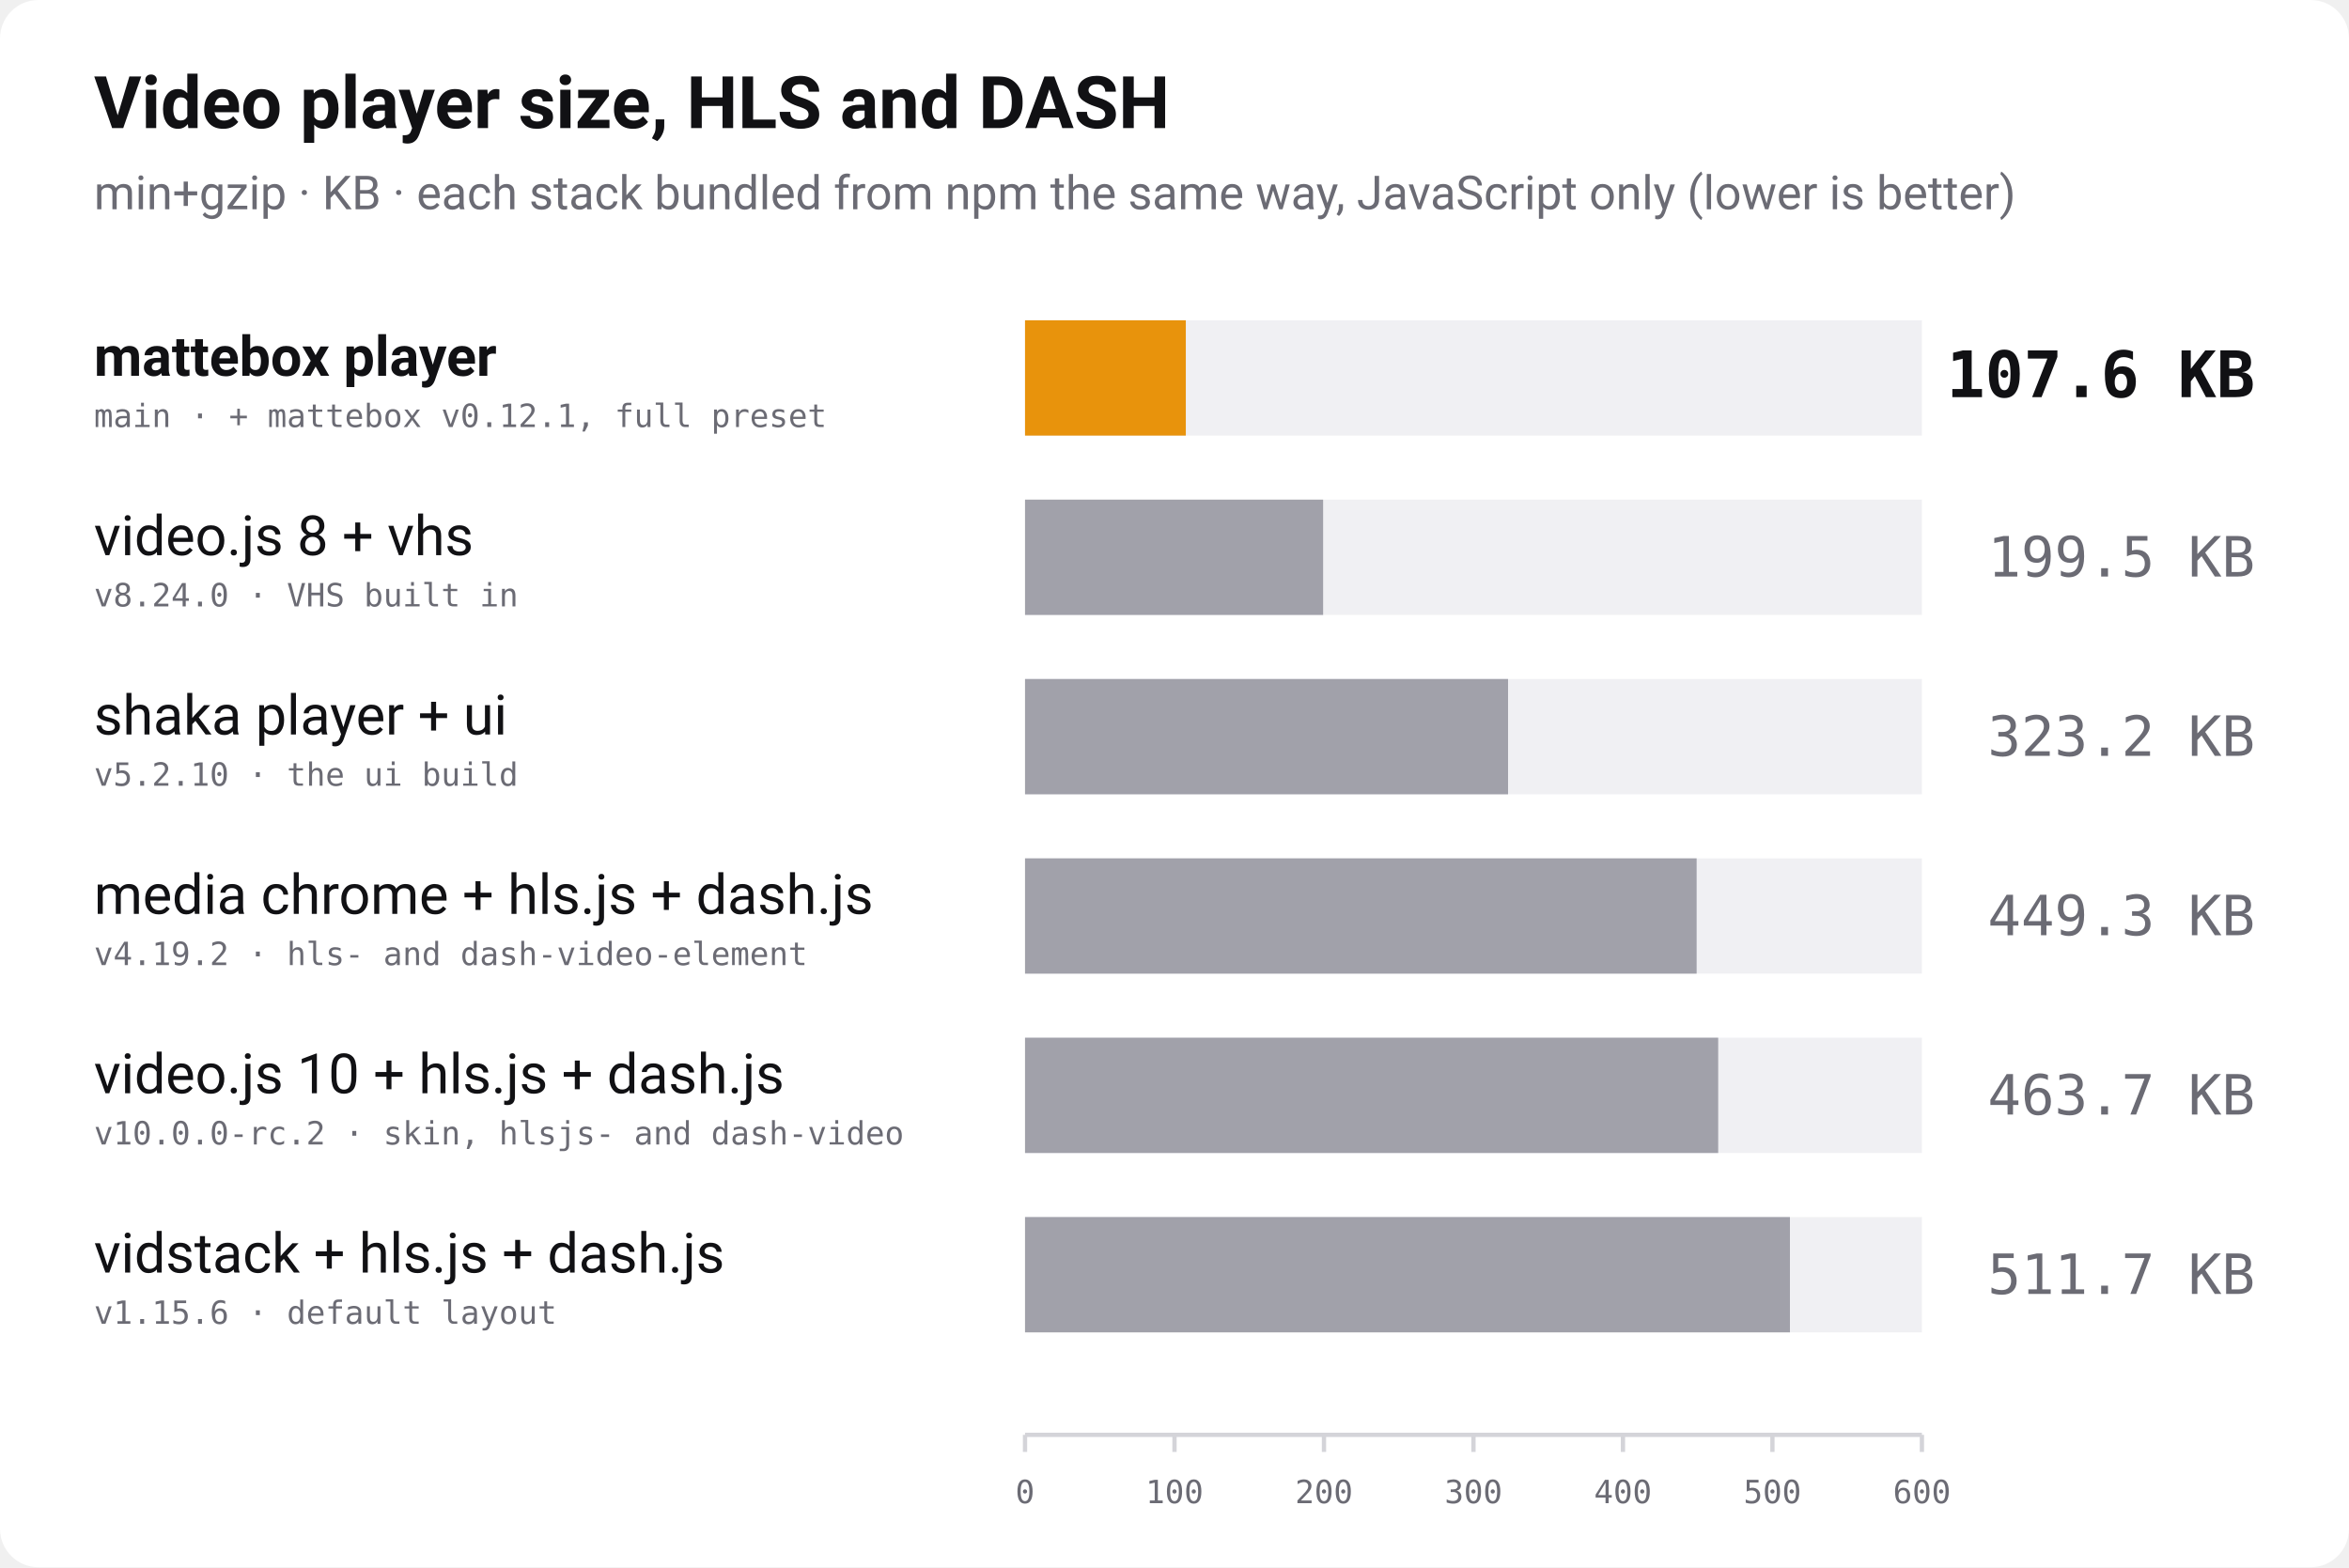
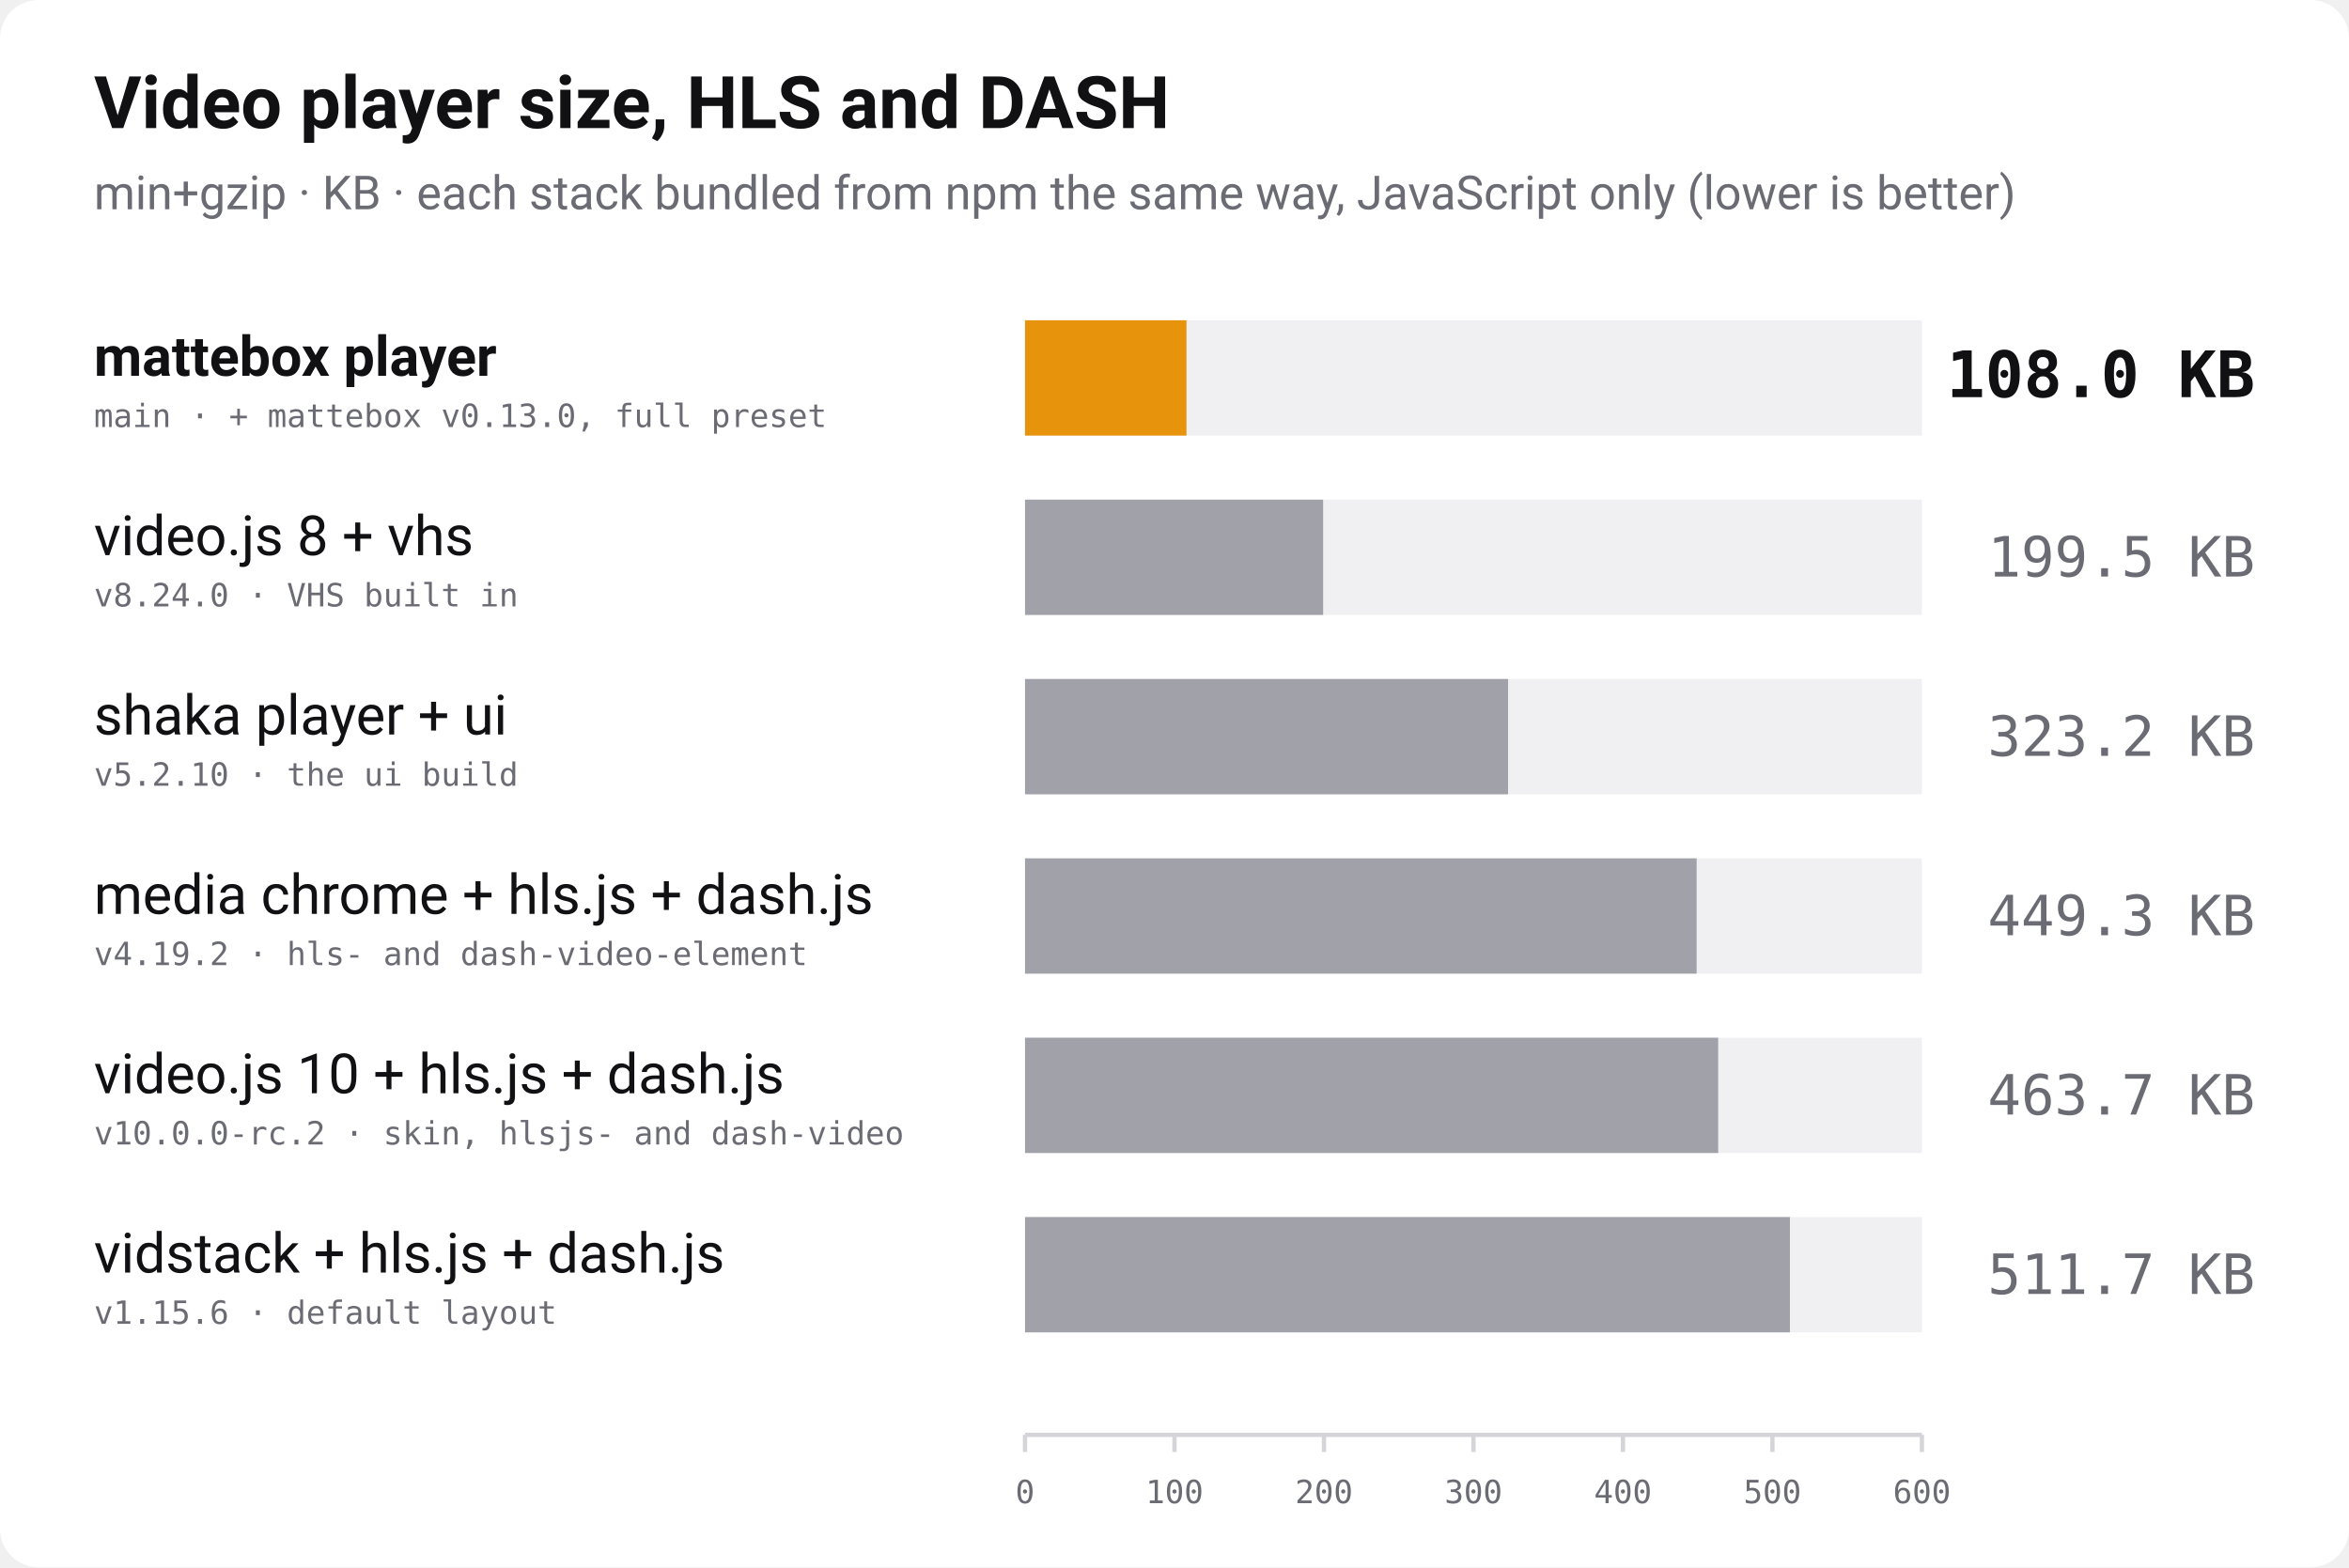
<svg xmlns="http://www.w3.org/2000/svg" width="1100" height="734" viewBox="0 0 1100 734" role="img" aria-label="Bundle size of video players with HLS and DASH playback, min+gzip, lower is better">
  <rect width="1100" height="734" rx="18" fill="#ffffff" />
  <text x="44" y="60" font-family="-apple-system, 'Segoe UI', Roboto, Helvetica, Arial, sans-serif" font-size="34" font-weight="700" fill="#111114">Video player size, HLS and DASH</text>
  <text x="44" y="98" font-family="-apple-system, 'Segoe UI', Roboto, Helvetica, Arial, sans-serif" font-size="22" fill="#6b6b74">min+gzip · KB · each stack bundled from npm the same way, JavaScript only (lower is better)</text>
  <text x="44" y="176" font-family="-apple-system, 'Segoe UI', Roboto, Helvetica, Arial, sans-serif" font-size="26" font-weight="700" fill="#111114">mattebox player</text>
-   <text x="44" y="200" font-family="ui-monospace, 'SF Mono', Menlo, Consolas, monospace" font-size="15" fill="#6b6b74">main · + mattebox v0.12.1, full preset</text>
+   <text x="44" y="200" font-family="ui-monospace, 'SF Mono', Menlo, Consolas, monospace" font-size="15" fill="#6b6b74">main · + mattebox v0.13.0, full preset</text>
  <rect x="480" y="150" width="420" height="54" fill="#f0f0f3" />
-   <rect x="480" y="150" width="75.3" height="54" fill="#e8930c" />
-   <text x="1056" y="186" text-anchor="end" font-family="ui-monospace, 'SF Mono', Menlo, Consolas, monospace" font-size="30" font-weight="700" fill="#111114">107.6 KB</text>
+   <rect x="480" y="150" width="75.6" height="54" fill="#e8930c" />
+   <text x="1056" y="186" text-anchor="end" font-family="ui-monospace, 'SF Mono', Menlo, Consolas, monospace" font-size="30" font-weight="700" fill="#111114">108.0 KB</text>
  <text x="44" y="260" font-family="-apple-system, 'Segoe UI', Roboto, Helvetica, Arial, sans-serif" font-size="26" font-weight="400" fill="#111114">video.js 8 + vhs</text>
  <text x="44" y="284" font-family="ui-monospace, 'SF Mono', Menlo, Consolas, monospace" font-size="15" fill="#6b6b74">v8.24.0 · VHS built in</text>
  <rect x="480" y="234" width="420" height="54" fill="#f0f0f3" />
  <rect x="480" y="234" width="139.6" height="54" fill="#a1a1aa" />
  <text x="1056" y="270" text-anchor="end" font-family="ui-monospace, 'SF Mono', Menlo, Consolas, monospace" font-size="26" font-weight="400" fill="#6b6b74">199.5 KB</text>
  <text x="44" y="344" font-family="-apple-system, 'Segoe UI', Roboto, Helvetica, Arial, sans-serif" font-size="26" font-weight="400" fill="#111114">shaka player + ui</text>
  <text x="44" y="368" font-family="ui-monospace, 'SF Mono', Menlo, Consolas, monospace" font-size="15" fill="#6b6b74">v5.2.10 · the ui build</text>
  <rect x="480" y="318" width="420" height="54" fill="#f0f0f3" />
  <rect x="480" y="318" width="226.2" height="54" fill="#a1a1aa" />
  <text x="1056" y="354" text-anchor="end" font-family="ui-monospace, 'SF Mono', Menlo, Consolas, monospace" font-size="26" font-weight="400" fill="#6b6b74">323.2 KB</text>
  <text x="44" y="428" font-family="-apple-system, 'Segoe UI', Roboto, Helvetica, Arial, sans-serif" font-size="26" font-weight="400" fill="#111114">media chrome + hls.js + dash.js</text>
  <text x="44" y="452" font-family="ui-monospace, 'SF Mono', Menlo, Consolas, monospace" font-size="15" fill="#6b6b74">v4.19.2 · hls- and dash-video-element</text>
  <rect x="480" y="402" width="420" height="54" fill="#f0f0f3" />
  <rect x="480" y="402" width="314.5" height="54" fill="#a1a1aa" />
  <text x="1056" y="438" text-anchor="end" font-family="ui-monospace, 'SF Mono', Menlo, Consolas, monospace" font-size="26" font-weight="400" fill="#6b6b74">449.3 KB</text>
  <text x="44" y="512" font-family="-apple-system, 'Segoe UI', Roboto, Helvetica, Arial, sans-serif" font-size="26" font-weight="400" fill="#111114">video.js 10 + hls.js + dash.js</text>
  <text x="44" y="536" font-family="ui-monospace, 'SF Mono', Menlo, Consolas, monospace" font-size="15" fill="#6b6b74">v10.0.0-rc.2 · skin, hlsjs- and dash-video</text>
  <rect x="480" y="486" width="420" height="54" fill="#f0f0f3" />
  <rect x="480" y="486" width="324.6" height="54" fill="#a1a1aa" />
  <text x="1056" y="522" text-anchor="end" font-family="ui-monospace, 'SF Mono', Menlo, Consolas, monospace" font-size="26" font-weight="400" fill="#6b6b74">463.7 KB</text>
  <text x="44" y="596" font-family="-apple-system, 'Segoe UI', Roboto, Helvetica, Arial, sans-serif" font-size="26" font-weight="400" fill="#111114">vidstack + hls.js + dash.js</text>
  <text x="44" y="620" font-family="ui-monospace, 'SF Mono', Menlo, Consolas, monospace" font-size="15" fill="#6b6b74">v1.15.6 · default layout</text>
  <rect x="480" y="570" width="420" height="54" fill="#f0f0f3" />
  <rect x="480" y="570" width="358.2" height="54" fill="#a1a1aa" />
  <text x="1056" y="606" text-anchor="end" font-family="ui-monospace, 'SF Mono', Menlo, Consolas, monospace" font-size="26" font-weight="400" fill="#6b6b74">511.7 KB</text>
  <line x1="480" y1="672" x2="900" y2="672" stroke="#d4d4d9" stroke-width="2" />
  <line x1="480.0" y1="672" x2="480.0" y2="680" stroke="#d4d4d9" stroke-width="2" />
  <text x="480.0" y="704" text-anchor="middle" font-family="ui-monospace, 'SF Mono', Menlo, Consolas, monospace" font-size="15" fill="#6b6b74">0</text>
  <line x1="550.0" y1="672" x2="550.0" y2="680" stroke="#d4d4d9" stroke-width="2" />
  <text x="550.0" y="704" text-anchor="middle" font-family="ui-monospace, 'SF Mono', Menlo, Consolas, monospace" font-size="15" fill="#6b6b74">100</text>
  <line x1="620.0" y1="672" x2="620.0" y2="680" stroke="#d4d4d9" stroke-width="2" />
  <text x="620.0" y="704" text-anchor="middle" font-family="ui-monospace, 'SF Mono', Menlo, Consolas, monospace" font-size="15" fill="#6b6b74">200</text>
  <line x1="690.0" y1="672" x2="690.0" y2="680" stroke="#d4d4d9" stroke-width="2" />
  <text x="690.0" y="704" text-anchor="middle" font-family="ui-monospace, 'SF Mono', Menlo, Consolas, monospace" font-size="15" fill="#6b6b74">300</text>
  <line x1="760.0" y1="672" x2="760.0" y2="680" stroke="#d4d4d9" stroke-width="2" />
  <text x="760.0" y="704" text-anchor="middle" font-family="ui-monospace, 'SF Mono', Menlo, Consolas, monospace" font-size="15" fill="#6b6b74">400</text>
  <line x1="830.0" y1="672" x2="830.0" y2="680" stroke="#d4d4d9" stroke-width="2" />
  <text x="830.0" y="704" text-anchor="middle" font-family="ui-monospace, 'SF Mono', Menlo, Consolas, monospace" font-size="15" fill="#6b6b74">500</text>
  <line x1="900.0" y1="672" x2="900.0" y2="680" stroke="#d4d4d9" stroke-width="2" />
  <text x="900.0" y="704" text-anchor="middle" font-family="ui-monospace, 'SF Mono', Menlo, Consolas, monospace" font-size="15" fill="#6b6b74">600</text>
</svg>
